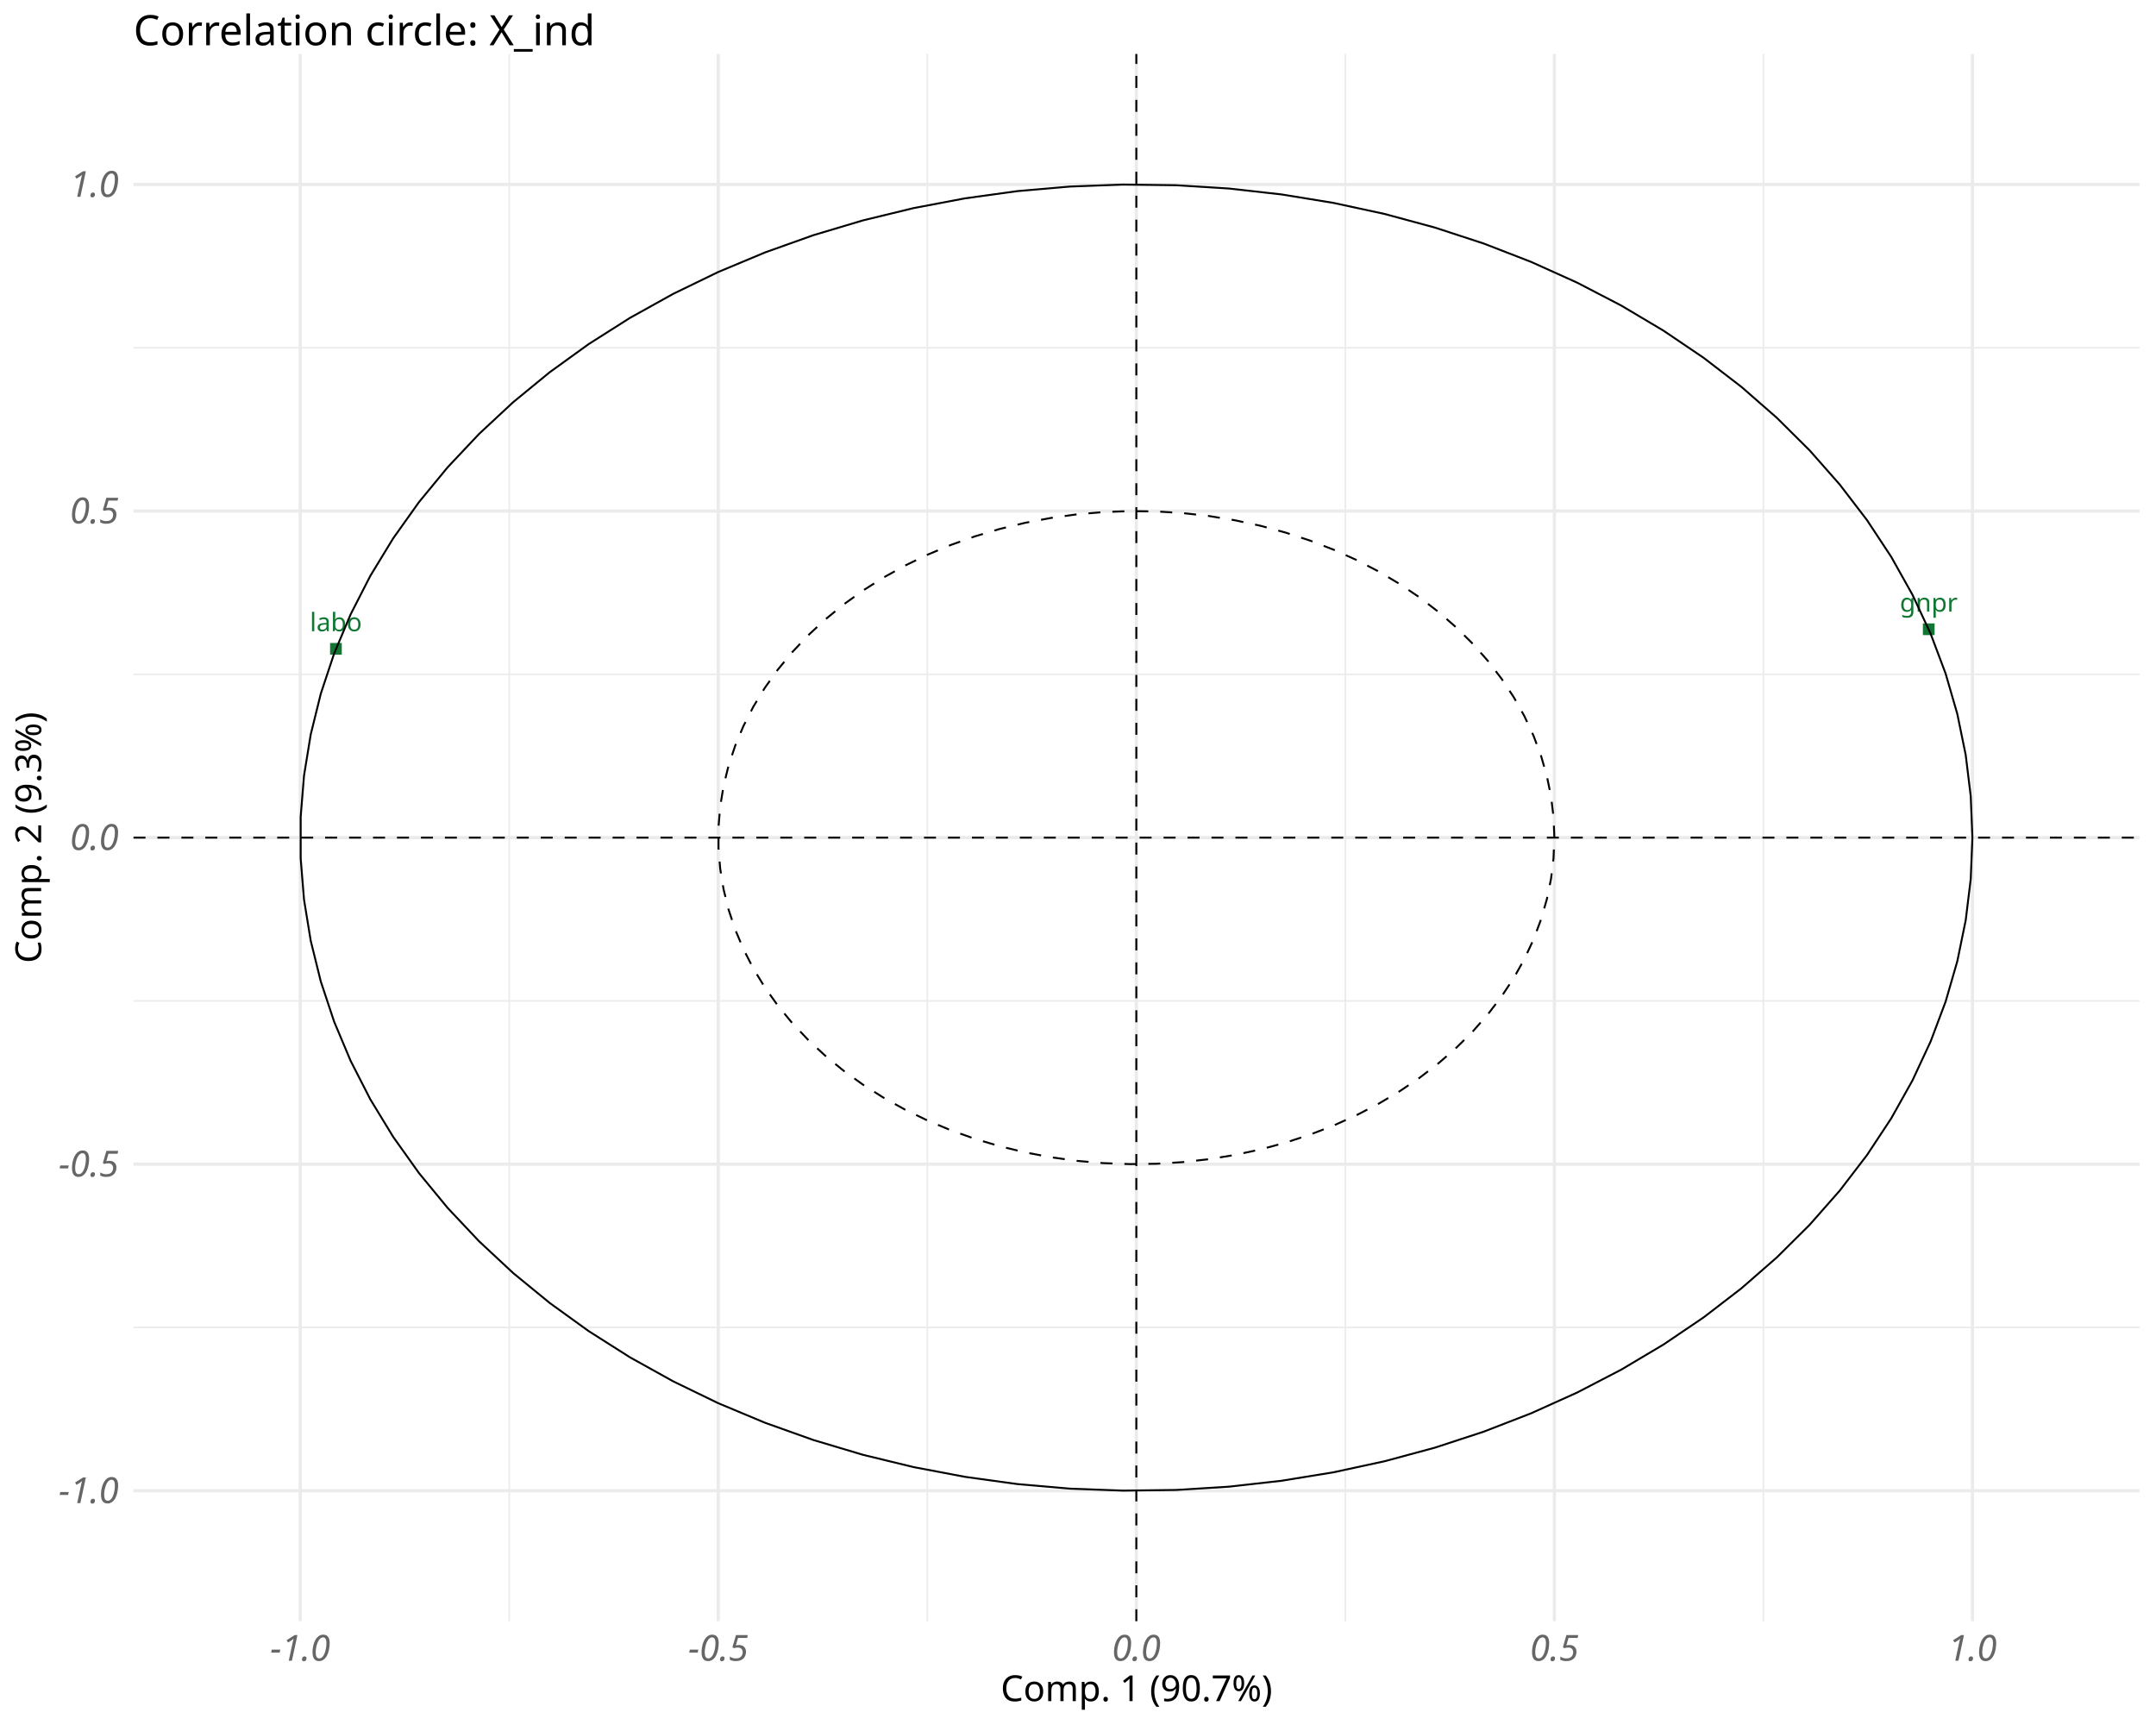
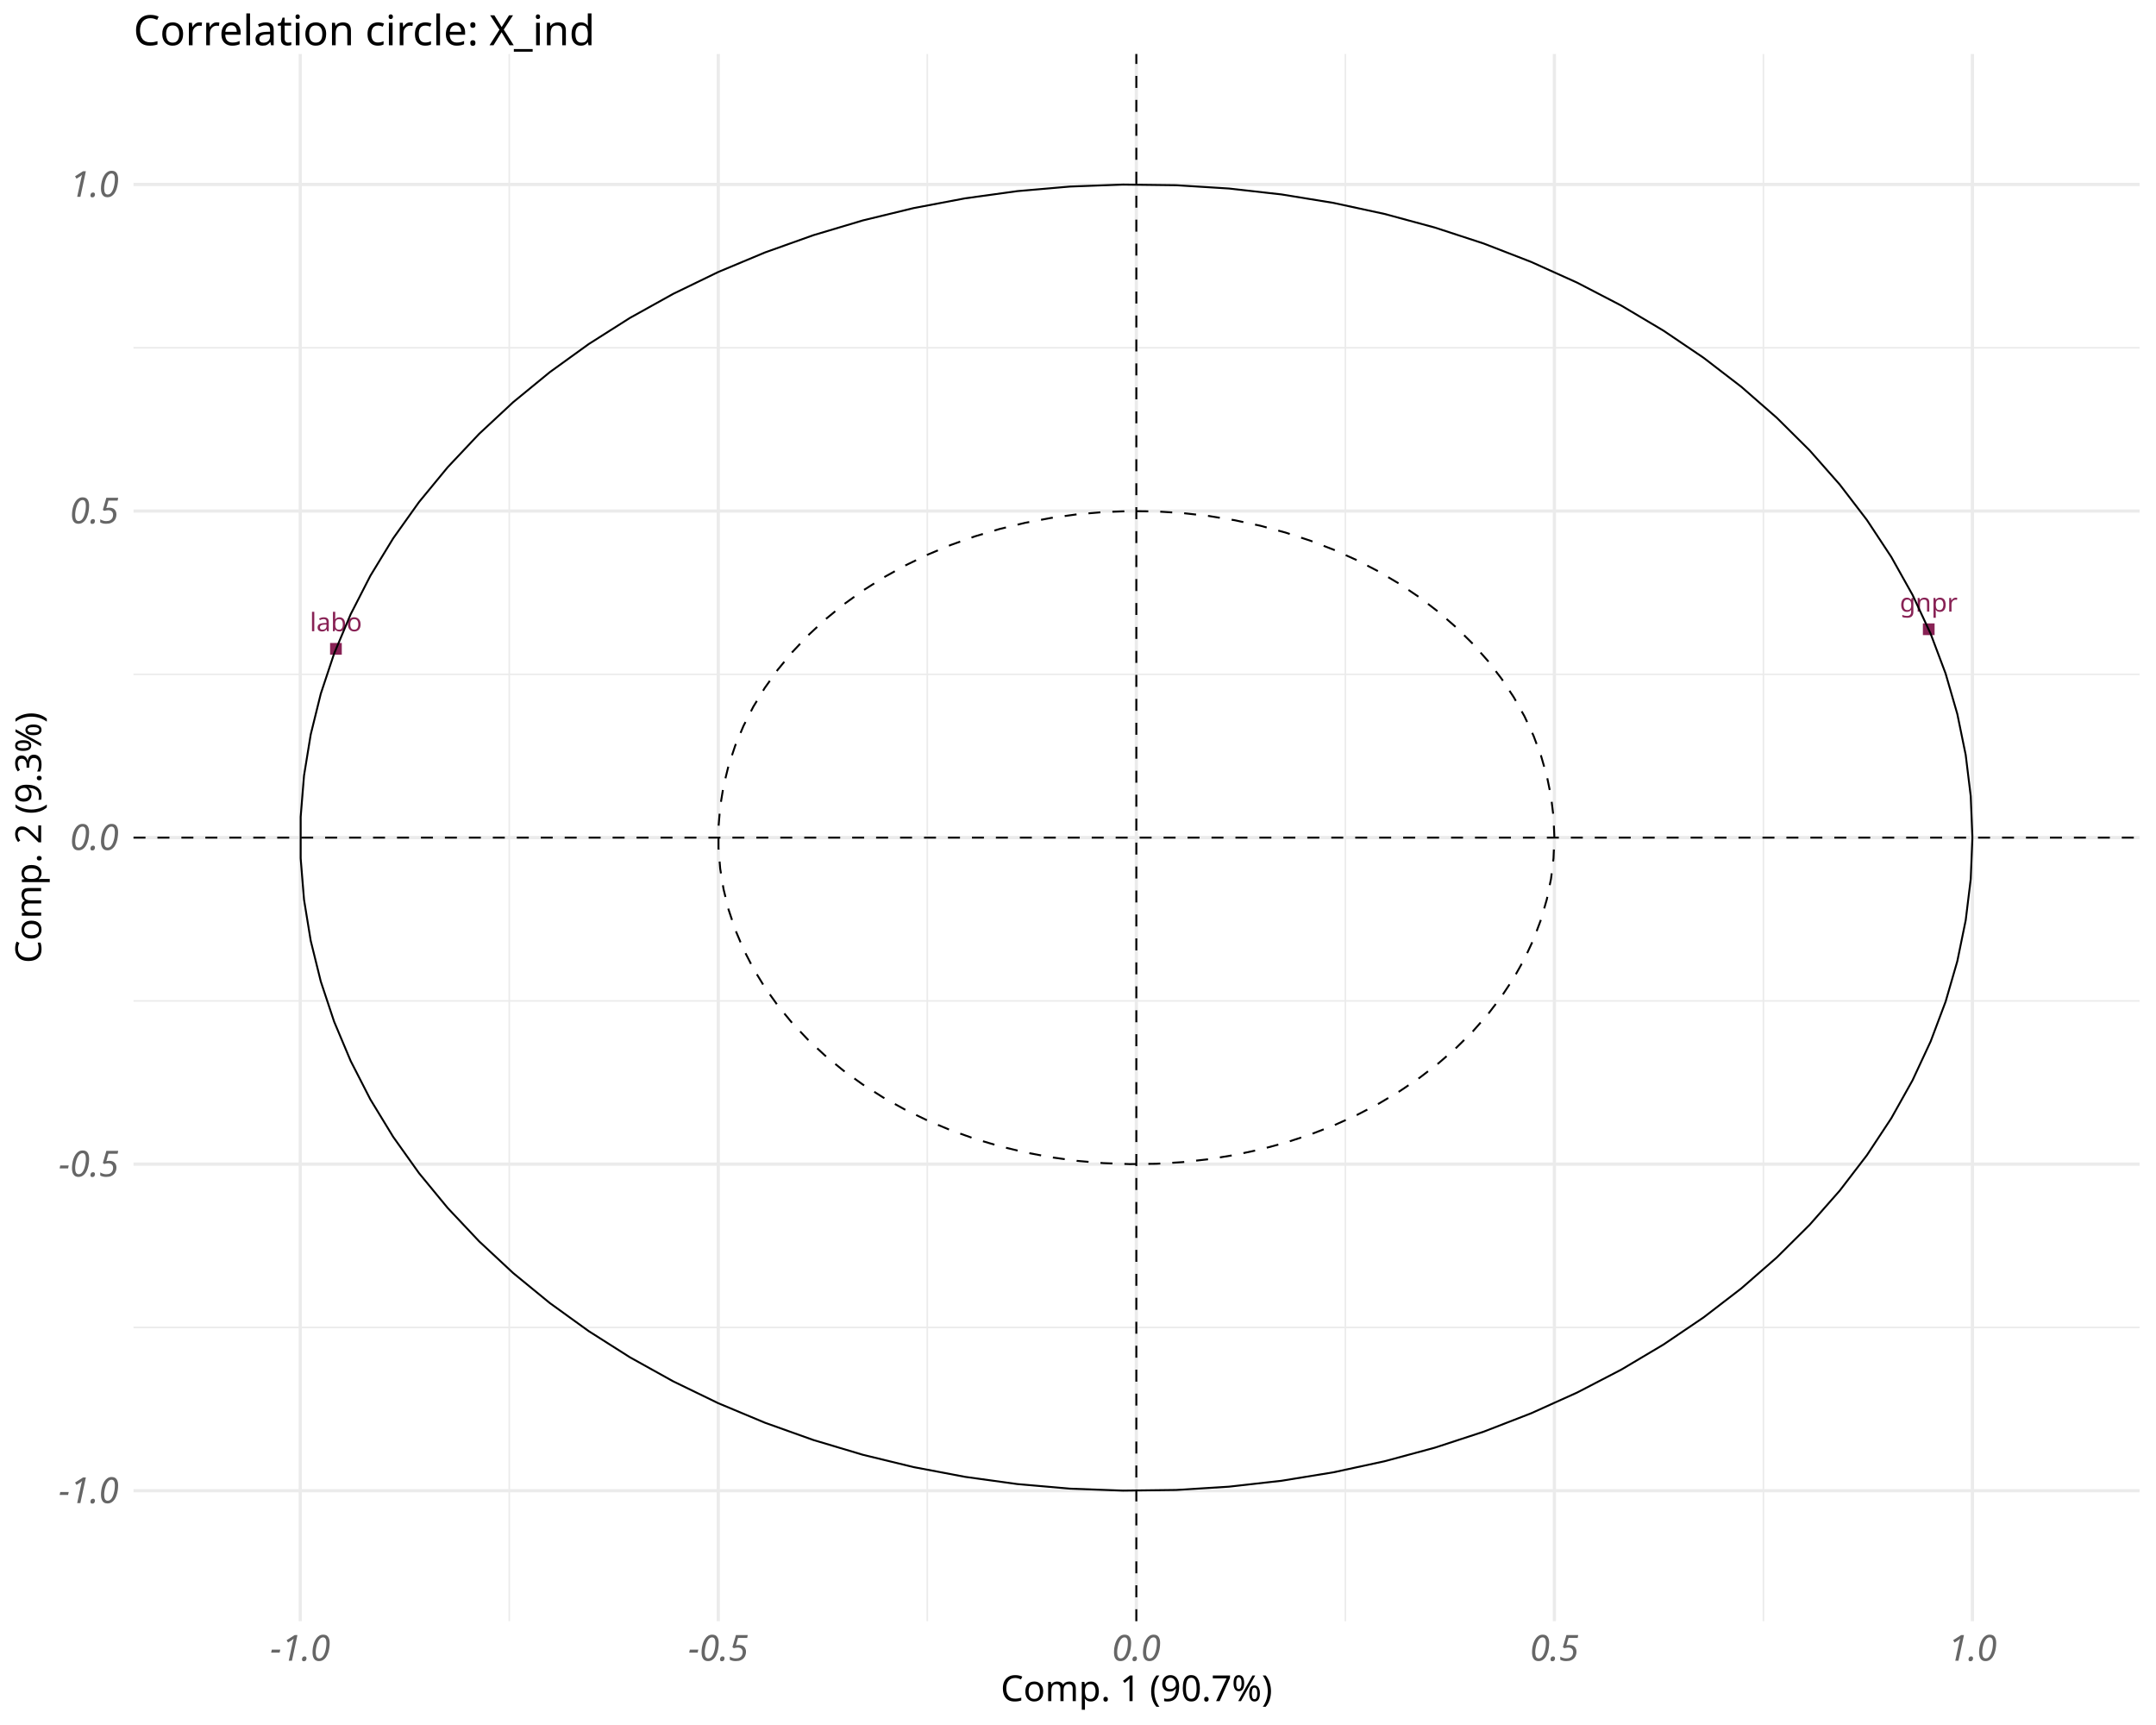
<svg xmlns="http://www.w3.org/2000/svg" class="svglite" data-engine-version="2.0" width="720.00pt" height="576.00pt" viewBox="0 0 720.00 576.00">
  <defs>
    <style type="text/css">
    .svglite line, .svglite polyline, .svglite polygon, .svglite path, .svglite rect, .svglite circle {
      fill: none;
      stroke: #000000;
      stroke-linecap: round;
      stroke-linejoin: round;
      stroke-miterlimit: 10.00;
    }
  </style>
  </defs>
  <rect width="100%" height="100%" style="stroke: none; fill: #FFFFFF;" />
  <defs>
    <clipPath id="cpMC4wMHw3MjAuMDB8MC4wMHw1NzYuMDA=">
      <rect x="0.00" y="0.00" width="720.00" height="576.00" />
    </clipPath>
  </defs>
  <g clip-path="url(#cpMC4wMHw3MjAuMDB8MC4wMHw1NzYuMDA=)">
</g>
  <defs>
    <clipPath id="cpNDQuNTh8NzE0LjUyfDE4LjAyfDU0MS4zNQ==">
      <rect x="44.58" y="18.02" width="669.94" height="523.33" />
    </clipPath>
  </defs>
  <g clip-path="url(#cpNDQuNTh8NzE0LjUyfDE4LjAyfDU0MS4zNQ==)">
    <polyline points="44.58,443.25 714.52,443.25 " style="stroke-width: 0.53; stroke: #EBEBEB; stroke-linecap: butt;" />
    <polyline points="44.58,334.21 714.52,334.21 " style="stroke-width: 0.53; stroke: #EBEBEB; stroke-linecap: butt;" />
    <polyline points="44.58,225.17 714.52,225.17 " style="stroke-width: 0.53; stroke: #EBEBEB; stroke-linecap: butt;" />
    <polyline points="44.58,116.12 714.52,116.12 " style="stroke-width: 0.53; stroke: #EBEBEB; stroke-linecap: butt;" />
    <polyline points="170.07,541.35 170.07,18.02 " style="stroke-width: 0.53; stroke: #EBEBEB; stroke-linecap: butt;" />
    <polyline points="309.68,541.35 309.68,18.02 " style="stroke-width: 0.53; stroke: #EBEBEB; stroke-linecap: butt;" />
    <polyline points="449.28,541.35 449.28,18.02 " style="stroke-width: 0.53; stroke: #EBEBEB; stroke-linecap: butt;" />
    <polyline points="588.89,541.35 588.89,18.02 " style="stroke-width: 0.53; stroke: #EBEBEB; stroke-linecap: butt;" />
    <polyline points="44.58,497.77 714.52,497.77 " style="stroke-width: 1.07; stroke: #EBEBEB; stroke-linecap: butt;" />
    <polyline points="44.58,388.73 714.52,388.73 " style="stroke-width: 1.07; stroke: #EBEBEB; stroke-linecap: butt;" />
    <polyline points="44.58,279.69 714.52,279.69 " style="stroke-width: 1.07; stroke: #EBEBEB; stroke-linecap: butt;" />
    <polyline points="44.58,170.64 714.52,170.64 " style="stroke-width: 1.07; stroke: #EBEBEB; stroke-linecap: butt;" />
    <polyline points="44.58,61.60 714.52,61.60 " style="stroke-width: 1.07; stroke: #EBEBEB; stroke-linecap: butt;" />
    <polyline points="100.27,541.35 100.27,18.02 " style="stroke-width: 1.07; stroke: #EBEBEB; stroke-linecap: butt;" />
    <polyline points="239.87,541.35 239.87,18.02 " style="stroke-width: 1.07; stroke: #EBEBEB; stroke-linecap: butt;" />
    <polyline points="379.48,541.35 379.48,18.02 " style="stroke-width: 1.07; stroke: #EBEBEB; stroke-linecap: butt;" />
    <polyline points="519.09,541.35 519.09,18.02 " style="stroke-width: 1.07; stroke: #EBEBEB; stroke-linecap: butt;" />
    <polyline points="658.69,541.35 658.69,18.02 " style="stroke-width: 1.07; stroke: #EBEBEB; stroke-linecap: butt;" />
-     <text x="644.10" y="204.24" text-anchor="middle" style="font-size: 8.54px; fill: #117733; font-family: sans;" textLength="17.09px" lengthAdjust="spacingAndGlyphs">gnpr</text>
-     <text x="112.18" y="210.78" text-anchor="middle" style="font-size: 8.54px; fill: #117733; font-family: sans;" textLength="16.14px" lengthAdjust="spacingAndGlyphs">labo</text>
+     <text x="644.10" y="204.24" text-anchor="middle" style="font-size: 8.54px; fill: #882255; font-family: sans;" textLength="17.09px" lengthAdjust="spacingAndGlyphs">gnpr</text>
+     <text x="112.18" y="210.78" text-anchor="middle" style="font-size: 8.54px; fill: #882255; font-family: sans;" textLength="16.14px" lengthAdjust="spacingAndGlyphs">labo</text>
    <line x1="379.48" y1="541.35" x2="379.48" y2="18.02" style="stroke-width: 0.64; stroke-dasharray: 4.00,4.00; stroke-linecap: butt;" />
    <line x1="44.58" y1="279.69" x2="714.52" y2="279.69" style="stroke-width: 0.64; stroke-dasharray: 4.00,4.00; stroke-linecap: butt;" />
-     <polygon points="642.15,212.07 646.06,212.07 646.06,208.16 642.15,208.16 " style="stroke-width: 0.71; stroke: none; fill: #117733;" />
-     <polygon points="110.23,218.61 114.14,218.61 114.14,214.70 110.23,214.70 " style="stroke-width: 0.71; stroke: none; fill: #117733;" />
+     <polygon points="642.15,212.07 646.06,212.07 646.06,208.16 642.15,208.16 " style="stroke-width: 0.71; stroke: none; fill: #882255;" />
+     <polygon points="110.23,218.61 114.14,218.61 114.14,214.70 110.23,214.70 " style="stroke-width: 0.71; stroke: none; fill: #882255;" />
    <polyline points="658.69,279.69 658.13,265.85 656.45,252.08 653.65,238.41 649.74,224.91 644.75,211.64 638.69,198.63 631.59,185.96 623.47,173.65 614.37,161.78 604.32,150.38 593.37,139.51 581.56,129.19 568.93,119.48 555.54,110.42 541.44,102.04 526.69,94.38 511.34,87.46 495.47,81.31 479.13,75.97 462.38,71.44 445.31,67.75 427.96,64.92 410.43,62.95 392.76,61.85 375.05,61.63 357.35,62.29 339.74,63.82 322.29,66.23 305.08,69.49 288.16,73.60 271.61,78.54 255.49,84.29 239.87,90.82 224.82,98.12 210.39,106.14 196.63,114.87 183.62,124.26 171.39,134.28 160.00,144.88 149.50,156.02 139.92,167.66 131.31,179.75 123.69,192.25 117.11,205.10 111.58,218.24 107.13,231.64 103.77,245.23 101.53,258.96 100.41,272.77 100.41,286.60 101.53,300.42 103.77,314.14 107.13,327.73 111.58,341.13 117.11,354.27 123.69,367.12 131.31,379.62 139.92,391.71 149.50,403.35 160.00,414.49 171.39,425.10 183.62,435.11 196.63,444.50 210.39,453.23 224.82,461.25 239.87,468.55 255.49,475.08 271.61,480.83 288.16,485.77 305.08,489.88 322.29,493.14 339.74,495.55 357.35,497.08 375.05,497.74 392.76,497.52 410.43,496.42 427.96,494.45 445.31,491.62 462.38,487.93 479.13,483.41 495.47,478.06 511.34,471.91 526.69,464.99 541.44,457.33 555.54,448.95 568.93,439.89 581.56,430.18 593.37,419.87 604.32,408.99 614.37,397.59 623.47,385.72 631.59,373.42 638.69,360.74 644.75,347.73 649.74,334.46 653.65,320.96 656.45,307.29 658.13,293.52 658.69,279.69 " style="stroke-width: 0.64; stroke-linecap: butt;" />
    <polyline points="519.09,279.69 518.80,272.77 517.96,265.88 516.56,259.05 514.61,252.30 512.12,245.66 509.09,239.16 505.53,232.82 501.47,226.67 496.92,220.73 491.90,215.03 486.42,209.60 480.52,204.44 474.20,199.58 467.51,195.05 460.46,190.86 453.08,187.03 445.41,183.57 437.47,180.50 429.30,177.83 420.93,175.56 412.39,173.72 403.72,172.30 394.95,171.32 386.12,170.77 377.26,170.66 368.42,170.99 359.61,171.75 350.89,172.96 342.28,174.59 333.82,176.64 325.54,179.11 317.48,181.99 309.68,185.25 302.15,188.90 294.93,192.91 288.06,197.28 281.55,201.97 275.44,206.98 269.74,212.28 264.49,217.85 259.70,223.67 255.39,229.72 251.58,235.97 248.29,242.39 245.53,248.97 243.30,255.66 241.63,262.46 240.51,269.32 239.94,276.23 239.94,283.15 240.51,290.05 241.63,296.91 243.30,303.71 245.53,310.41 248.29,316.98 251.58,323.40 255.39,329.65 259.70,335.70 264.49,341.52 269.74,347.09 275.44,352.39 281.55,357.40 288.06,362.09 294.93,366.46 302.15,370.47 309.68,374.12 317.48,377.39 325.54,380.26 333.82,382.73 342.28,384.78 350.89,386.41 359.61,387.62 368.42,388.38 377.26,388.71 386.12,388.60 394.95,388.05 403.72,387.07 412.39,385.65 420.93,383.81 429.30,381.55 437.47,378.87 445.41,375.80 453.08,372.34 460.46,368.51 467.51,364.32 474.20,359.79 480.52,354.93 486.42,349.78 491.90,344.34 496.92,338.64 501.47,332.70 505.53,326.55 509.09,320.21 512.12,313.71 514.61,307.07 516.56,300.32 517.96,293.49 518.80,286.60 519.09,279.69 " style="stroke-width: 0.64; stroke-dasharray: 4.00,4.00; stroke-linecap: butt;" />
  </g>
  <g clip-path="url(#cpMC4wMHw3MjAuMDB8MC4wMHw1NzYuMDA=)">
    <text x="39.65" y="501.90" text-anchor="end" style="font-size: 12.00px; font-style: italic; fill: #666666; font-family: sans;" textLength="20.68px" lengthAdjust="spacingAndGlyphs">-1.0</text>
    <text x="39.65" y="392.86" text-anchor="end" style="font-size: 12.00px; font-style: italic; fill: #666666; font-family: sans;" textLength="20.68px" lengthAdjust="spacingAndGlyphs">-0.5</text>
    <text x="39.65" y="283.81" text-anchor="end" style="font-size: 12.00px; font-style: italic; fill: #666666; font-family: sans;" textLength="16.68px" lengthAdjust="spacingAndGlyphs">0.0</text>
    <text x="39.65" y="174.77" text-anchor="end" style="font-size: 12.00px; font-style: italic; fill: #666666; font-family: sans;" textLength="16.68px" lengthAdjust="spacingAndGlyphs">0.5</text>
    <text x="39.65" y="65.73" text-anchor="end" style="font-size: 12.00px; font-style: italic; fill: #666666; font-family: sans;" textLength="16.68px" lengthAdjust="spacingAndGlyphs">1.0</text>
    <text x="100.27" y="554.54" text-anchor="middle" style="font-size: 12.00px; font-style: italic; fill: #666666; font-family: sans;" textLength="20.68px" lengthAdjust="spacingAndGlyphs">-1.0</text>
    <text x="239.87" y="554.54" text-anchor="middle" style="font-size: 12.00px; font-style: italic; fill: #666666; font-family: sans;" textLength="20.68px" lengthAdjust="spacingAndGlyphs">-0.5</text>
    <text x="379.48" y="554.54" text-anchor="middle" style="font-size: 12.00px; font-style: italic; fill: #666666; font-family: sans;" textLength="16.68px" lengthAdjust="spacingAndGlyphs">0.0</text>
    <text x="519.09" y="554.54" text-anchor="middle" style="font-size: 12.00px; font-style: italic; fill: #666666; font-family: sans;" textLength="16.68px" lengthAdjust="spacingAndGlyphs">0.5</text>
    <text x="658.69" y="554.54" text-anchor="middle" style="font-size: 12.00px; font-style: italic; fill: #666666; font-family: sans;" textLength="16.68px" lengthAdjust="spacingAndGlyphs">1.0</text>
    <text x="379.55" y="568.03" text-anchor="middle" style="font-size: 12.00px; font-family: sans;" textLength="90.71px" lengthAdjust="spacingAndGlyphs">Comp. 1 (90.7%)</text>
    <text transform="translate(13.74,279.69) rotate(-90)" text-anchor="middle" style="font-size: 12.00px; font-family: sans;" textLength="84.04px" lengthAdjust="spacingAndGlyphs">Comp. 2 (9.3%)</text>
    <text x="44.58" y="15.11" style="font-size: 14.00px; font-family: sans;" textLength="148.63px" lengthAdjust="spacingAndGlyphs">Correlation circle: X_ind</text>
  </g>
</svg>
